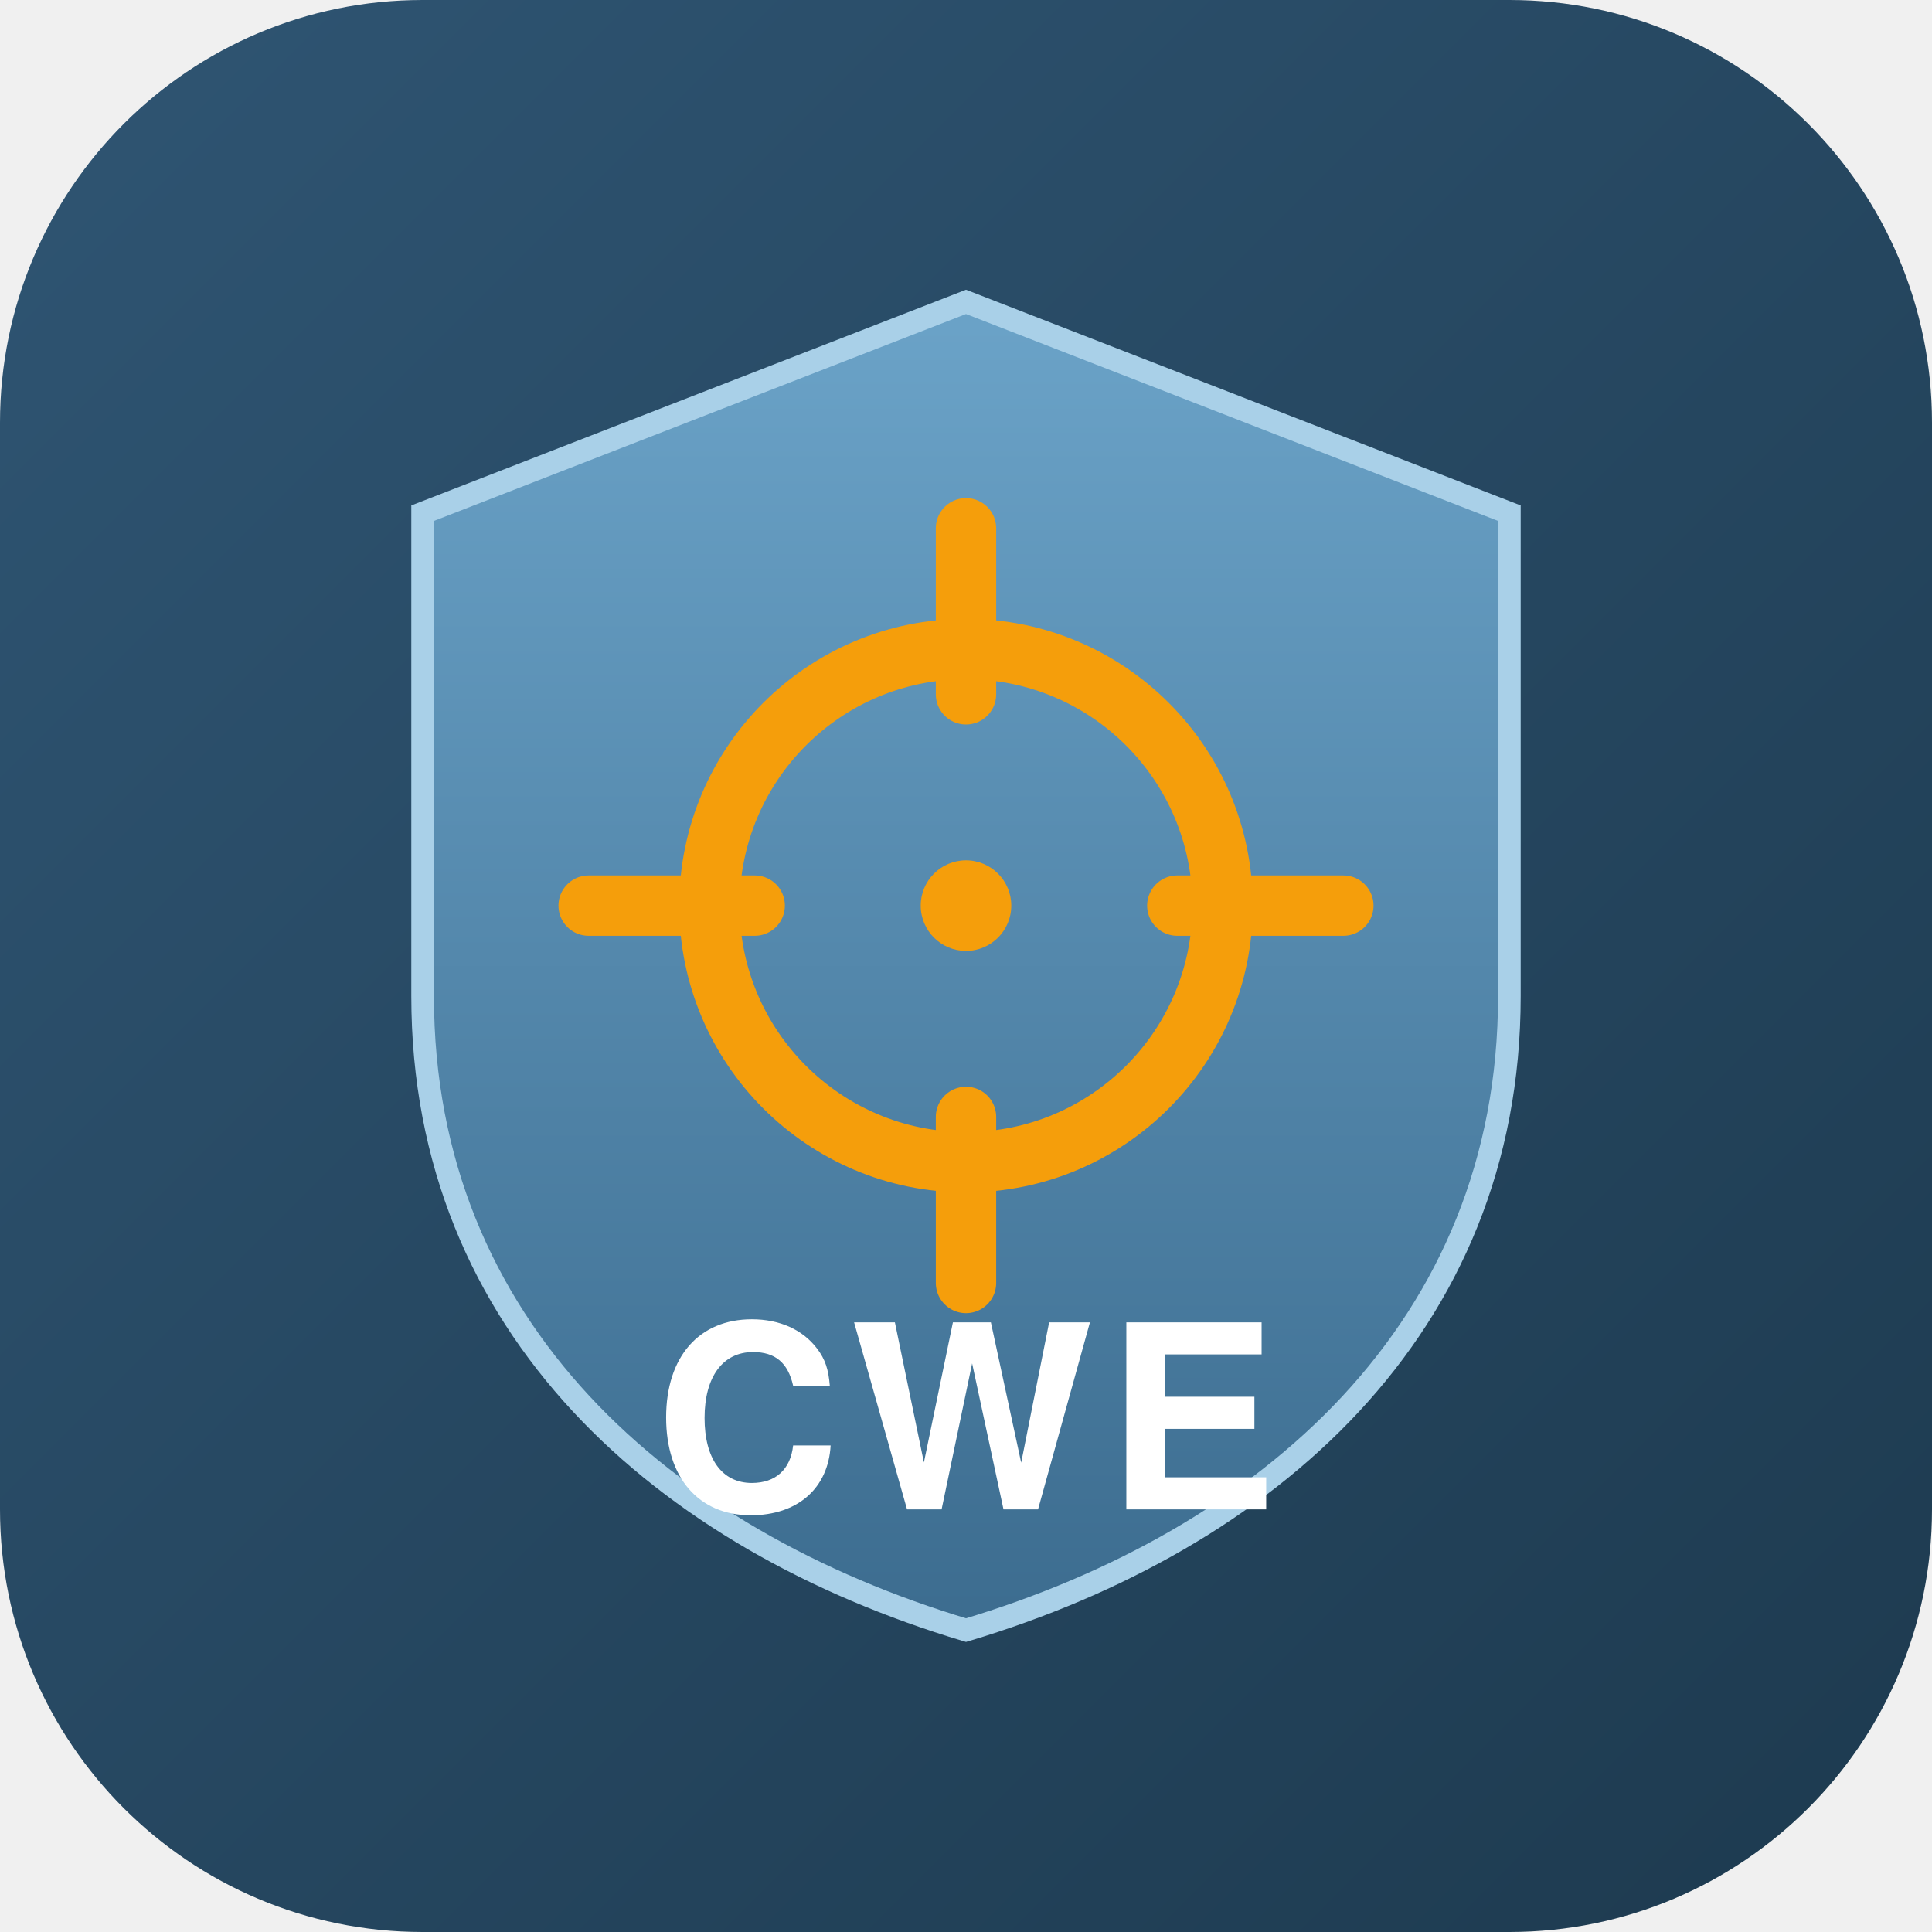
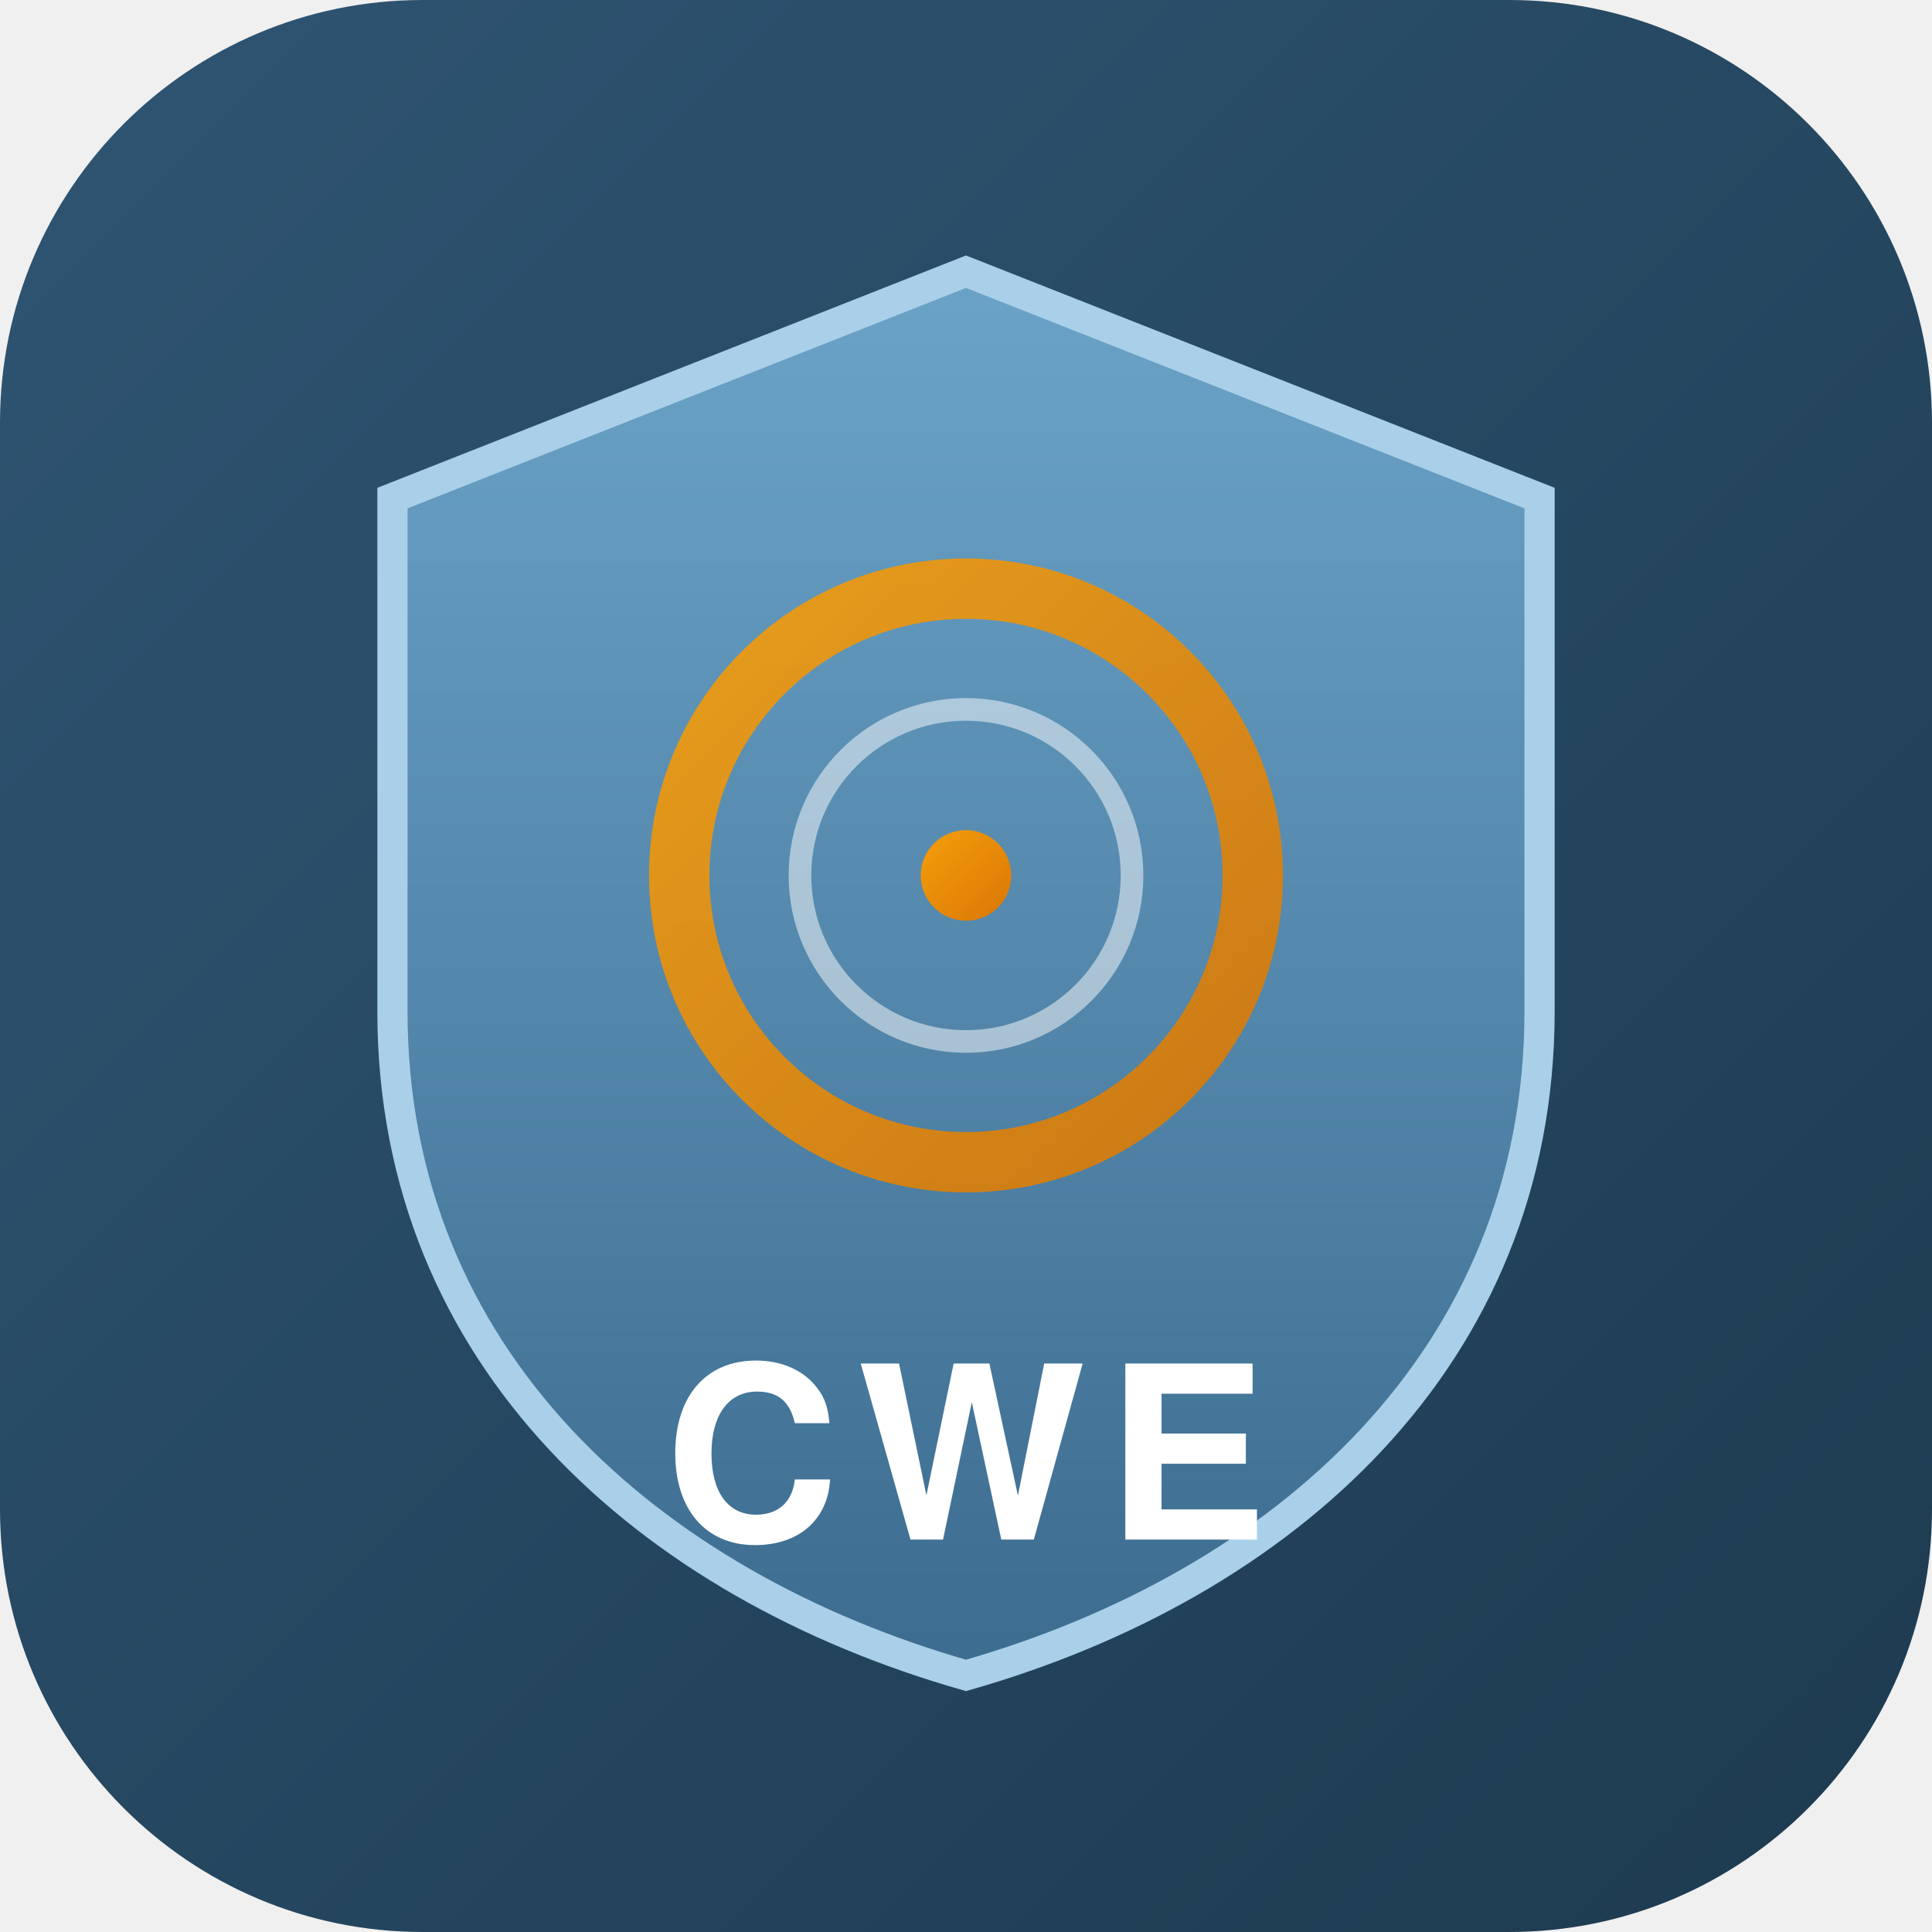
<svg xmlns="http://www.w3.org/2000/svg" width="256" height="256" viewBox="0 0 256 256" role="img" aria-label="CWE Skills">
  <defs>
    <linearGradient id="bg" x1="0" y1="0" x2="1" y2="1">
      <stop offset="0" stop-color="#2f5573" />
      <stop offset="1" stop-color="#1d3a4f" />
    </linearGradient>
    <linearGradient id="shield" x1="0" y1="0" x2="0" y2="1">
      <stop offset="0" stop-color="#6ba3c8" />
      <stop offset="1" stop-color="#3c6c8f" />
    </linearGradient>
+     <linearGradient id="ring" x1="0" y1="0" x2="1" y2="1">
+       <stop offset="0" stop-color="#f59e0b" />
+       <stop offset="1" stop-color="#d97706" />
+     </linearGradient>
  </defs>
  <rect width="256" height="256" rx="56" fill="url(#bg)" />
-   <path d="M128 40 L200 68 L200 132 C200 176 168 204 128 216 C88 204 56 176 56 132 L56 68 Z" fill="url(#shield)" stroke="#a9d0e8" stroke-width="3" />
-   <circle cx="128" cy="120" r="34" fill="none" stroke="#f59e0b" stroke-width="8" />
-   <line x1="128" y1="70" x2="128" y2="92" stroke="#f59e0b" stroke-width="8" stroke-linecap="round" />
-   <line x1="128" y1="148" x2="128" y2="170" stroke="#f59e0b" stroke-width="8" stroke-linecap="round" />
-   <line x1="78" y1="120" x2="100" y2="120" stroke="#f59e0b" stroke-width="8" stroke-linecap="round" />
-   <line x1="156" y1="120" x2="178" y2="120" stroke="#f59e0b" stroke-width="8" stroke-linecap="round" />
-   <circle cx="128" cy="120" r="6" fill="#f59e0b" />
-   <text x="128" y="200" text-anchor="middle" font-family="'Segoe UI',Helvetica,Arial,sans-serif" font-size="34" font-weight="800" fill="#ffffff" letter-spacing="2">CWE</text>
+   <path d="M128 36 L204 66 L204 134 C204 180 170 210 128 222 C86 210 52 180 52 134 L52 66 Z" fill="url(#shield)" stroke="#a9d0e8" stroke-width="4" />
+   <circle cx="128" cy="116" r="38" fill="none" stroke="url(#ring)" stroke-width="8" opacity="0.9" />
+   <circle cx="128" cy="116" r="22" fill="none" stroke="#ffffff" stroke-width="3" opacity="0.5" />
+   <circle cx="128" cy="116" r="6" fill="url(#ring)" />
+   <line x1="128" y1="64" x2="128" y2="84" stroke="url(#ring)" stroke-width="8" stroke-linecap="round" />
+   <line x1="128" y1="148" x2="128" y2="168" stroke="url(#ring)" stroke-width="8" stroke-linecap="round" />
+   <line x1="76" y1="116" x2="96" y2="116" stroke="url(#ring)" stroke-width="8" stroke-linecap="round" />
+   <line x1="160" y1="116" x2="180" y2="116" stroke="url(#ring)" stroke-width="8" stroke-linecap="round" />
+   <text x="128" y="204" text-anchor="middle" font-family="'Segoe UI',Helvetica,Arial,sans-serif" font-size="32" font-weight="800" fill="#ffffff" letter-spacing="3">CWE</text>
</svg>
